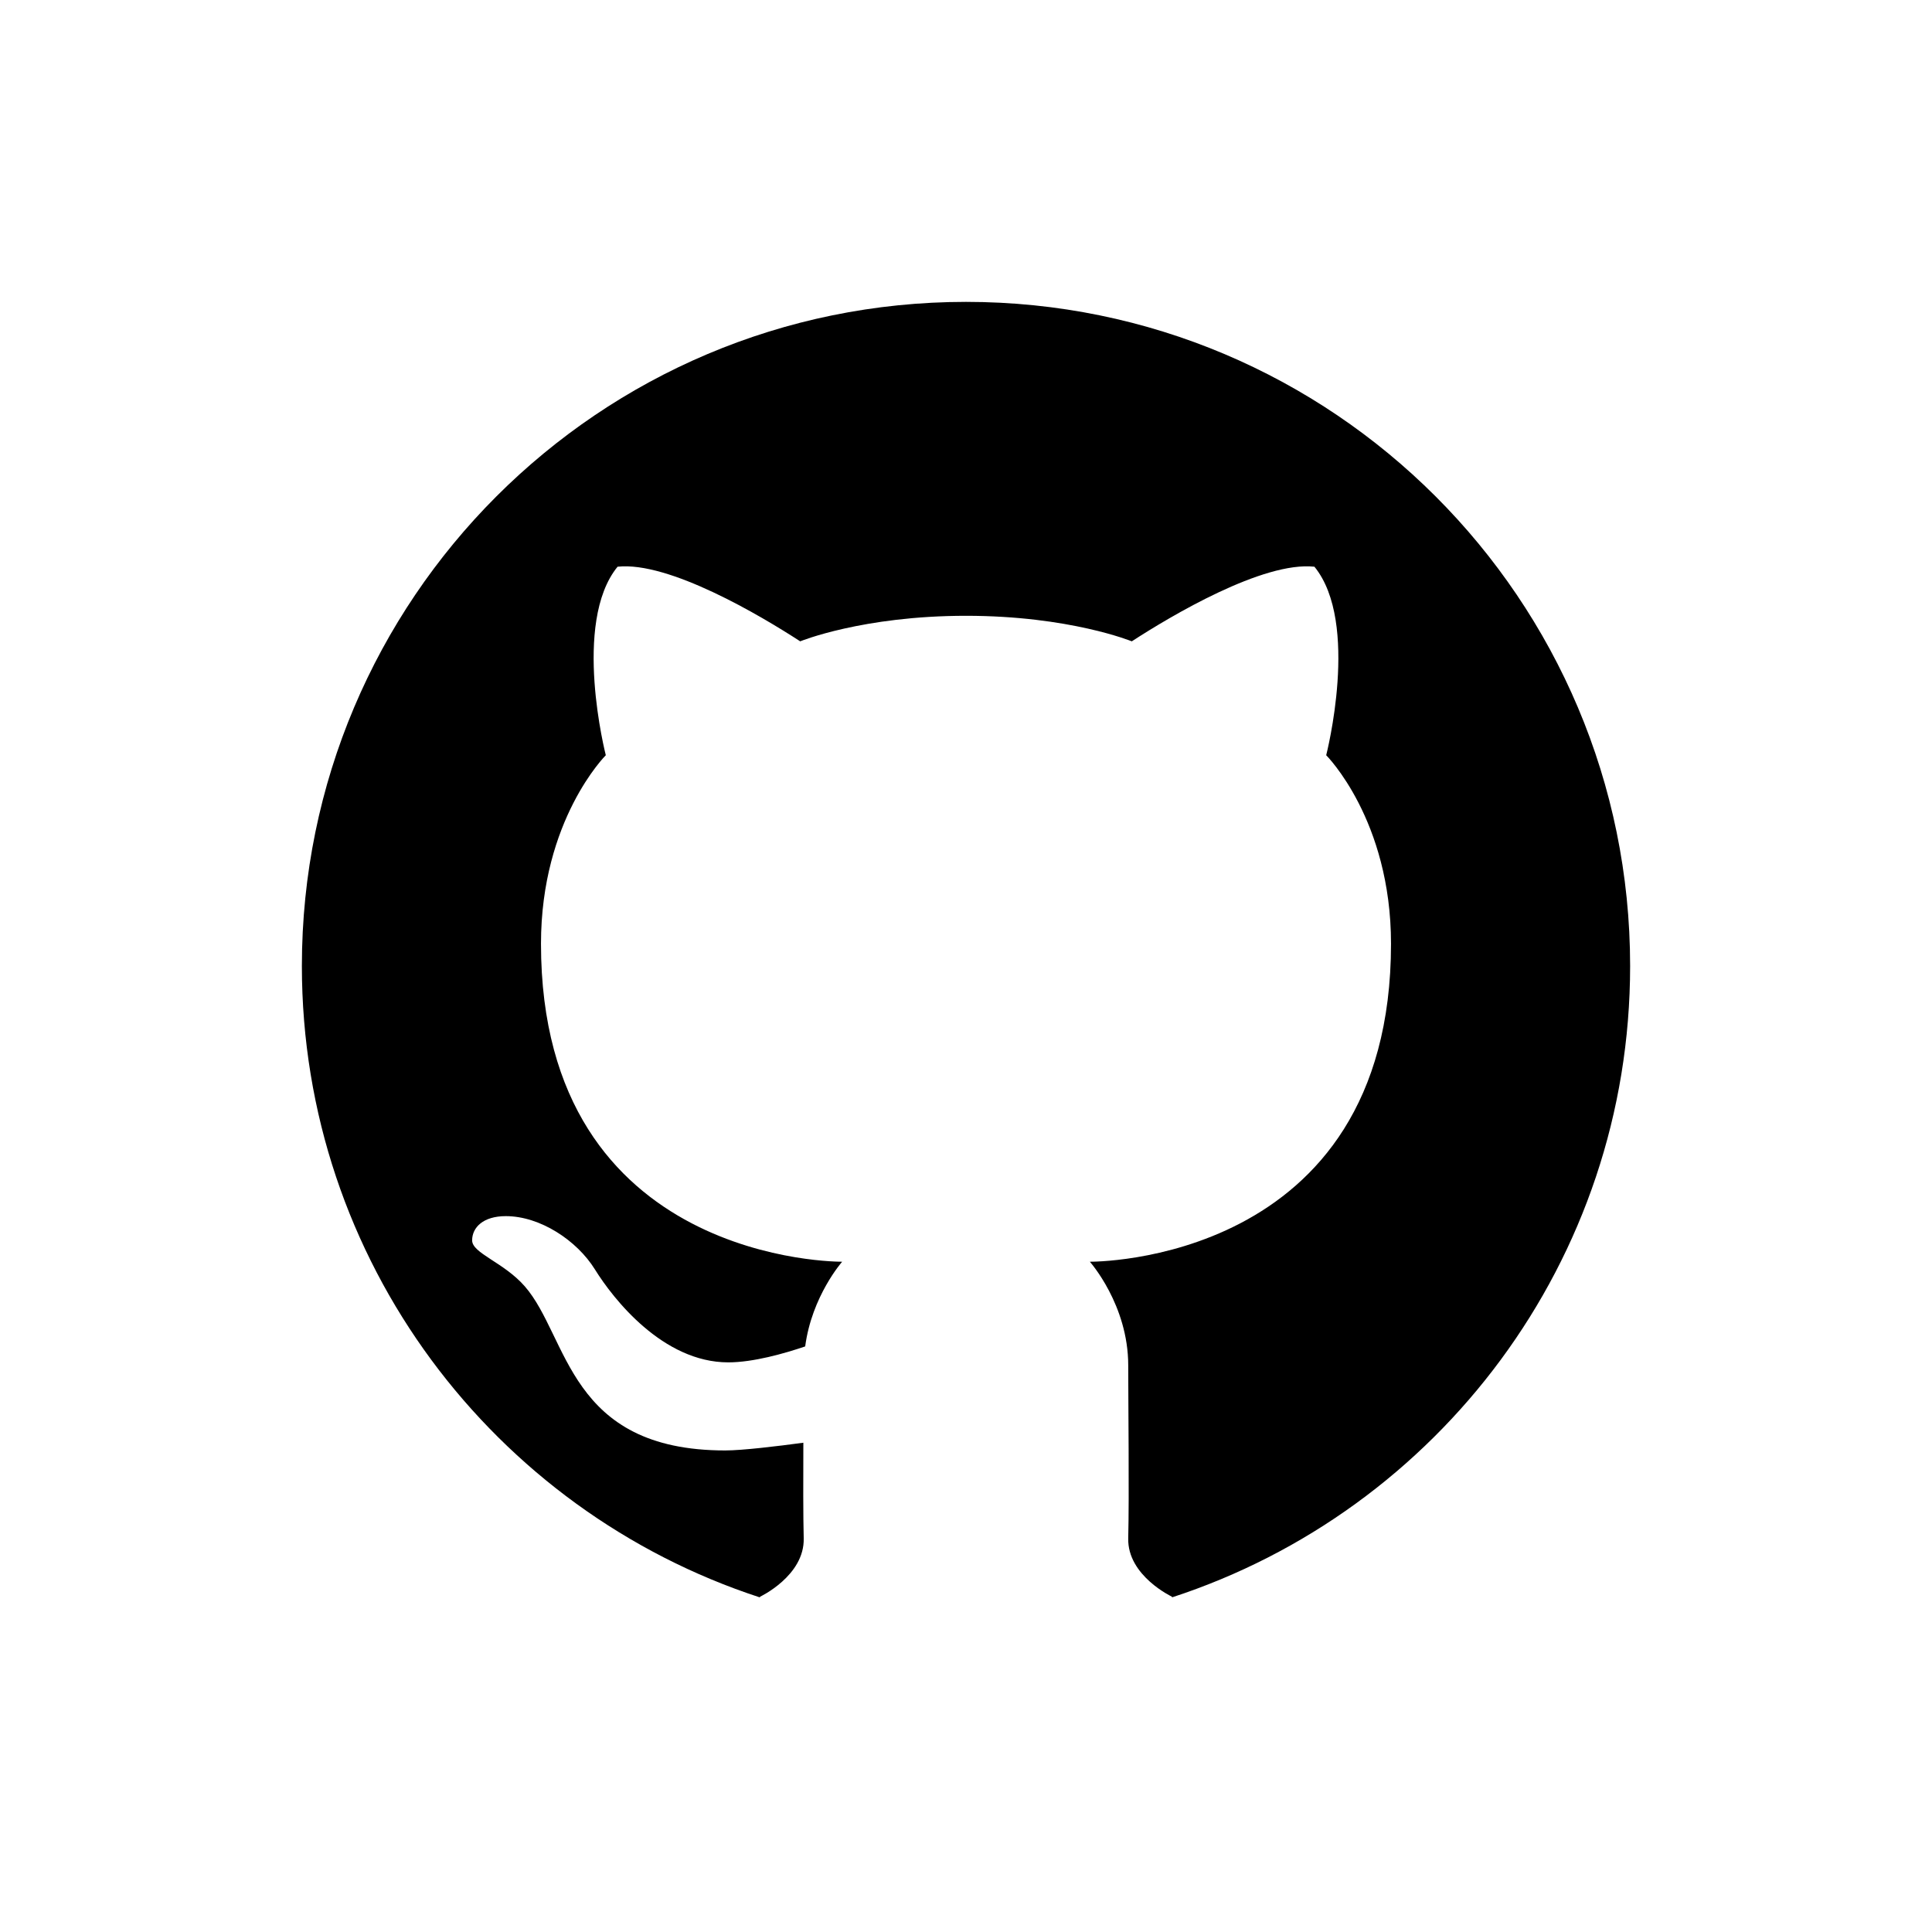
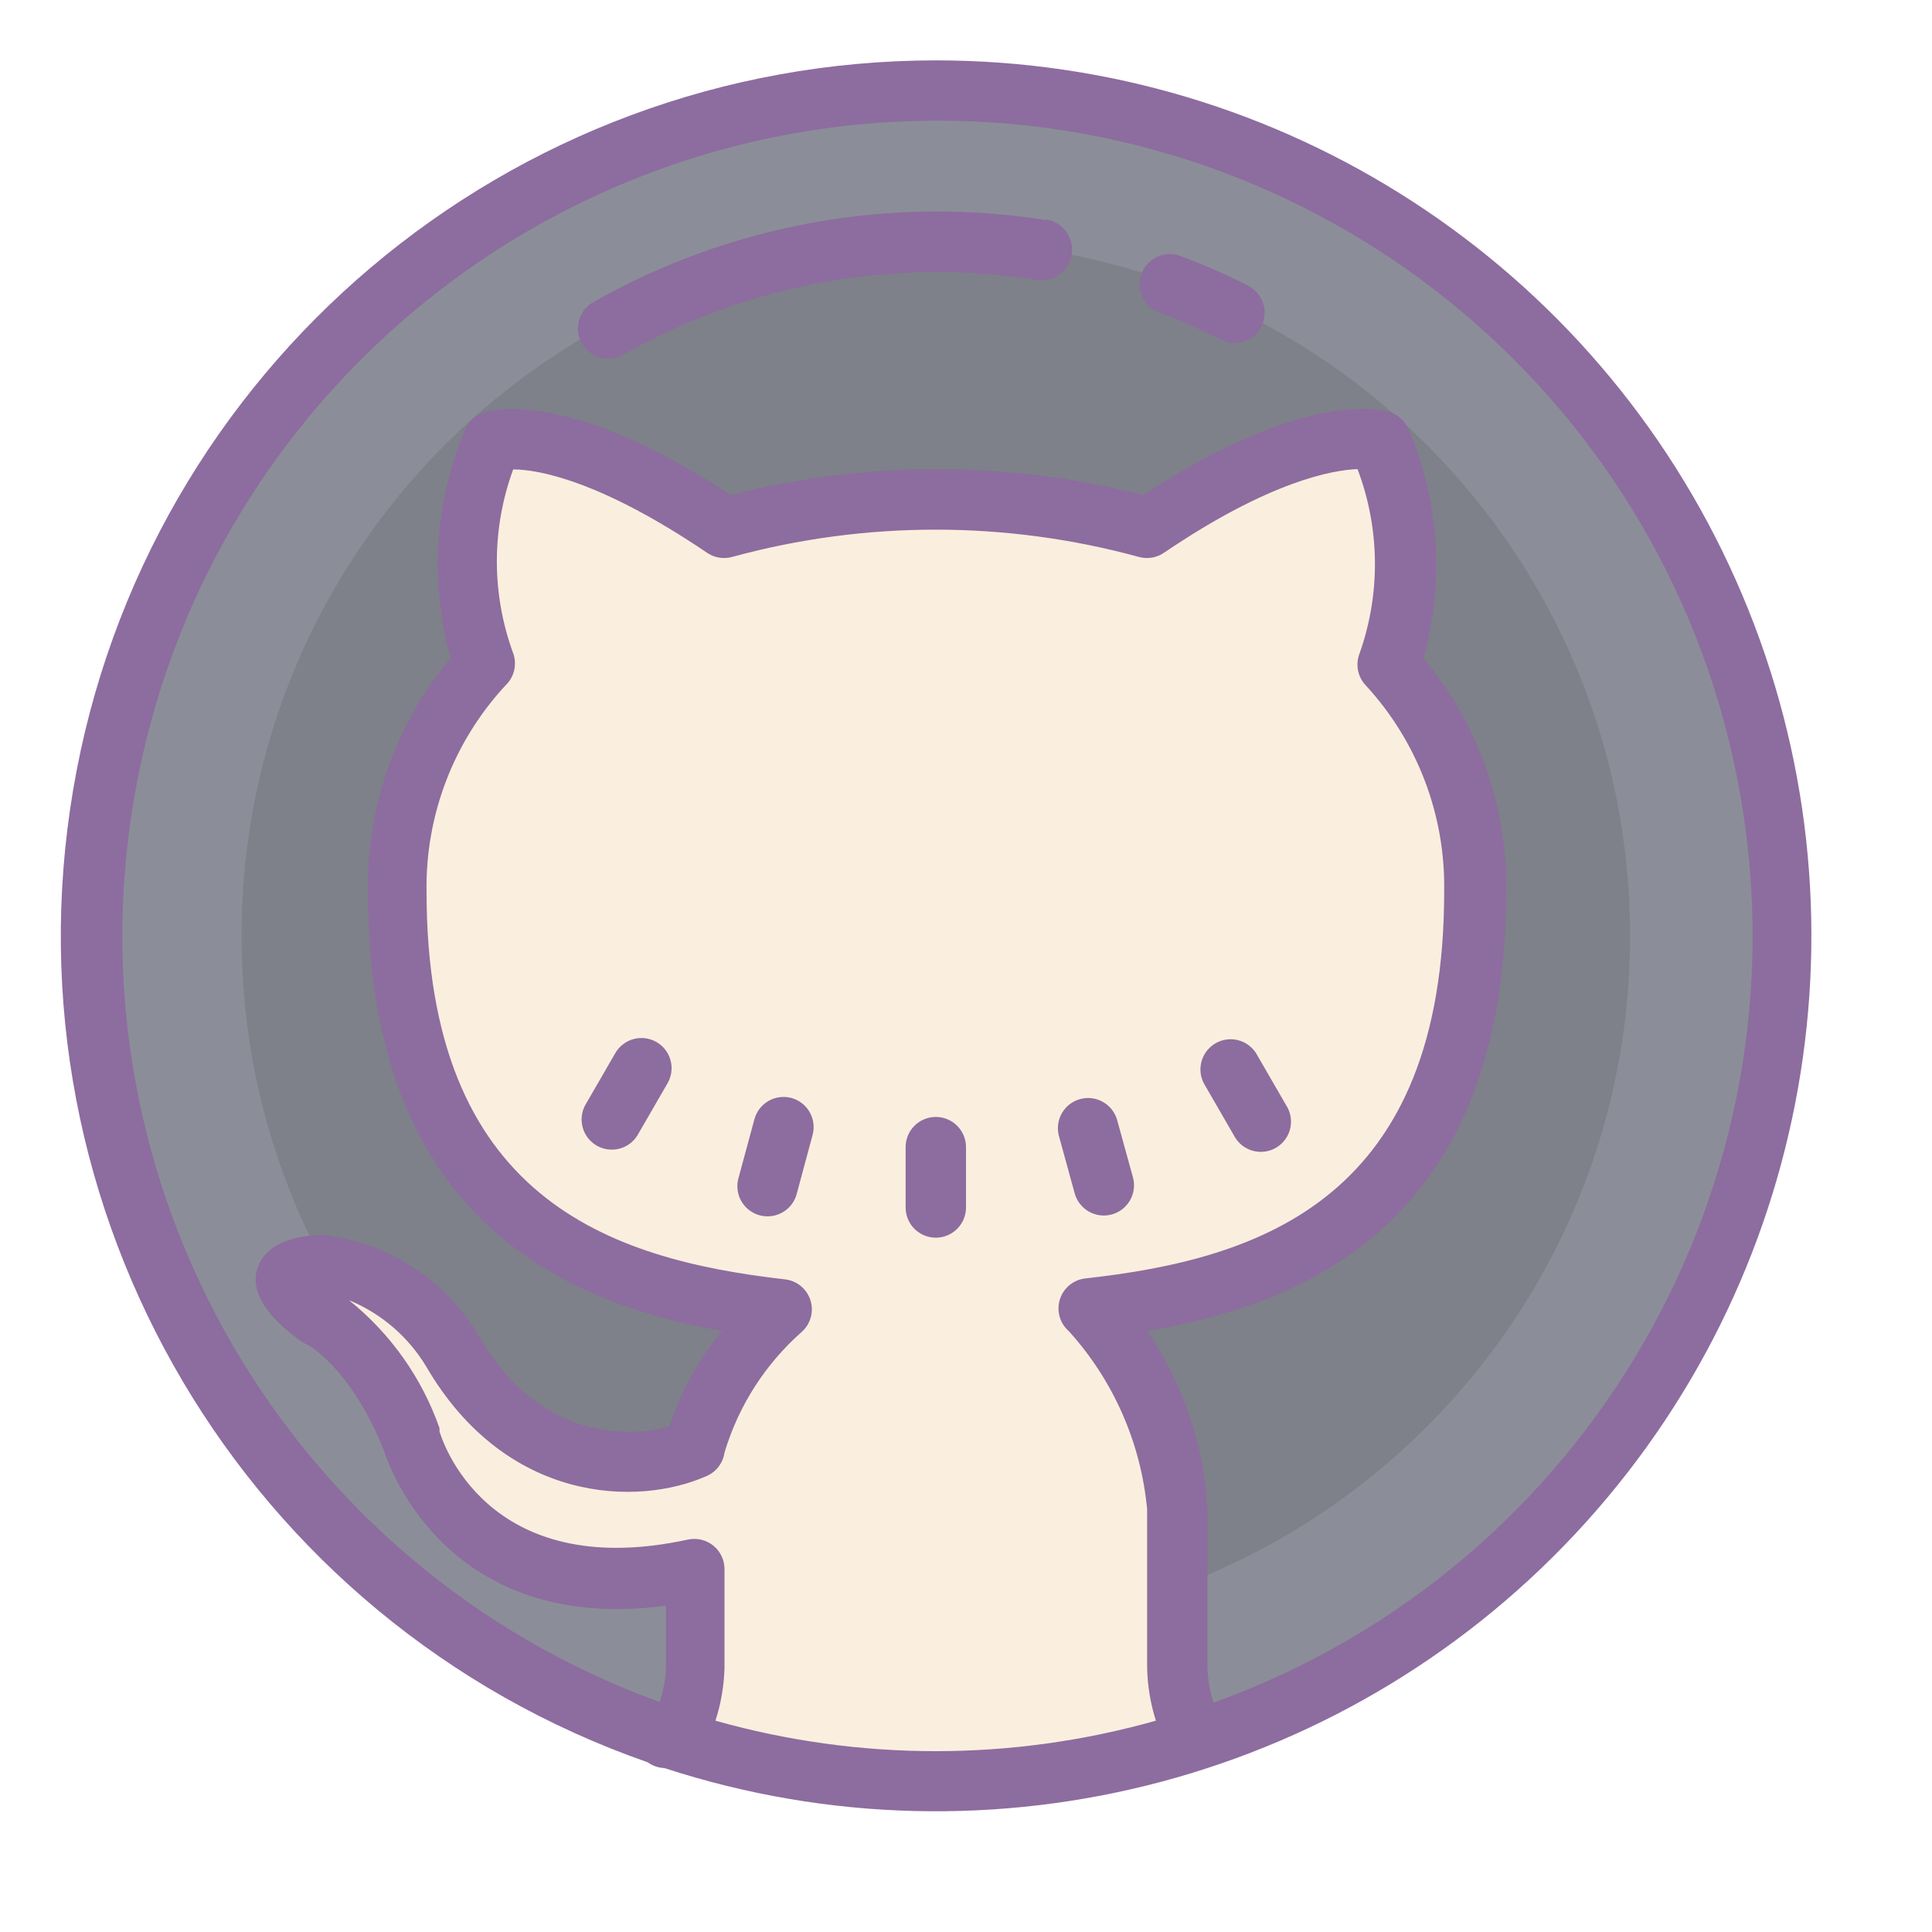
- <svg xmlns="http://www.w3.org/2000/svg" viewBox="0 0 64 64" width="48px" height="48px">
-   <path d="M32,10c12.15,0,22,9.85,22,22c0,9.768-6.369,18.045-15.179,20.916c0.002-0.008,0.006-0.021,0.006-0.021 s-1.485-0.696-1.453-1.938c0.035-1.367,0-4.556,0-5.727c0-2.01-1.272-3.434-1.272-3.434s9.977,0.112,9.977-10.533 c0-4.107-2.147-6.245-2.147-6.245s1.128-4.385-0.39-6.245c-1.701-0.184-4.749,1.626-6.05,2.472c0,0-2.062-0.846-5.492-0.846 c-3.43,0-5.492,0.846-5.492,0.846c-1.301-0.846-4.348-2.656-6.05-2.472c-1.518,1.86-0.39,6.245-0.39,6.245s-2.147,2.137-2.147,6.245 c0,10.645,9.977,10.533,9.977,10.533s-1.005,1.136-1.225,2.806c-0.696,0.236-1.721,0.528-2.549,0.528 c-2.165,0-3.812-2.105-4.416-3.078c-0.595-0.96-1.815-1.766-2.953-1.766c-0.749,0-1.115,0.375-1.115,0.803s1.05,0.727,1.743,1.521 c1.461,1.674,1.435,5.438,6.641,5.438c0.565,0,1.719-0.139,2.588-0.256c-0.005,1.185-0.007,2.436,0.012,3.167 c0.031,1.242-1.453,1.938-1.453,1.938s0.004,0.012,0.006,0.021C16.369,50.045,10,41.768,10,32C10,19.85,19.85,10,32,10z" />
+ <svg xmlns="http://www.w3.org/2000/svg" viewBox="0 0 64 64" width="64px" height="64px">
+   <path fill="#8b8e98" d="M31 3A28 28 0 1 0 31 59A28 28 0 1 0 31 3Z" />
+   <path fill="#7e8189" d="M31,54A23,23,0,1,1,54,31,23,23,0,0,1,31,54Z" />
+   <path fill="#faefde" d="M36.08,43.35A11,11,0,0,1,39,50v5.25c0,.55.23,2.13.9,2.31L31,59.18l-9-1.61c.72-.16,1-1.77,1-2.32s0-.91,0-3.25c-7.79,1.69-9.4-4.3-9.4-4.3-1.28-3.23-3.11-4.1-3.11-4.1-2.54-1.73.19-1.7.19-1.7A5.89,5.89,0,0,1,15,44.79c2.5,4.27,6.44,3.92,8,3.21.26-1.81,2.1-3.93,2.9-4.63-6.22-.71-12.76-3.11-12.76-13.84A10.83,10.83,0,0,1,16,22a10.09,10.09,0,0,1,.28-7.41s2.35-.75,7.7,2.87a26.61,26.61,0,0,1,14,0c5.34-3.62,7.69-2.87,7.69-2.87A10.09,10.09,0,0,1,46,22a10.83,10.83,0,0,1,2.87,7.51C48.86,40.29,42.32,42.66,36.08,43.35Z" />
+   <path fill="#8d6c9f" d="M31,2a29,29,0,0,0-9.54,56.38,1,1,0,0,0,.55.19A29,29,0,1,0,31,2ZM23.7,57a6.22,6.22,0,0,0,.3-1.74v-.54c0-.45,0-1.06,0-2.72a1,1,0,0,0-1.21-1c-6.72,1.46-8.17-3.38-8.23-3.58l0-.11a9.44,9.44,0,0,0-3-4.24,5.37,5.37,0,0,1,2.56,2.2c2.64,4.53,7,4.65,9.3,3.62a1,1,0,0,0,.58-.77,8.62,8.62,0,0,1,2.56-4A1,1,0,0,0,26,42.38c-5.87-.67-11.87-2.72-11.87-12.84a9.82,9.82,0,0,1,2.62-6.84A1,1,0,0,0,17,21.64,8.84,8.84,0,0,1,17,15.55c.85,0,2.92.39,6.42,2.76a1,1,0,0,0,.83.14,25.56,25.56,0,0,1,13.48,0,1,1,0,0,0,.83-.14c3.51-2.38,5.59-2.74,6.41-2.77a8.87,8.87,0,0,1,.07,6.1,1,1,0,0,0,.19,1.05,9.82,9.82,0,0,1,2.61,6.84c0,10.13-6,12.17-11.89,12.82a1,1,0,0,0-.54,1.75A10.2,10.2,0,0,1,38,50v5.25A6.28,6.28,0,0,0,38.29,57,26.86,26.86,0,0,1,23.7,57Zm16.5-.6a4.13,4.13,0,0,1-.2-1.13V50a11.66,11.66,0,0,0-2-5.91c5.55-.94,11.89-3.82,11.89-14.56a11.76,11.76,0,0,0-2.74-7.73,11.44,11.44,0,0,0-.48-7.56,1,1,0,0,0-.62-.58c-.28-.09-2.85-.76-8.18,2.74a27.61,27.61,0,0,0-13.66,0c-5.33-3.5-7.9-2.83-8.18-2.74a1,1,0,0,0-.62.58,11.42,11.42,0,0,0-.48,7.56,11.75,11.75,0,0,0-2.74,7.73c0,10.65,6.23,13.58,11.73,14.56a9.51,9.51,0,0,0-1.74,3.16c-1.42.4-4.34.41-6.29-2.94a6.9,6.9,0,0,0-5.15-3.4c-.54,0-1.9.09-2.22,1.13s.91,2,1.46,2.4l.13.07c.06,0,1.52.8,2.6,3.53.23.71,2.22,6.1,9.35,5.15,0,.79,0,1.19,0,1.5v.56a4,4,0,0,1-.21,1.13,27,27,0,1,1,18.41,0Z" />
+   <path fill="#8d6c9f" d="M31 37a1 1 0 0 0-1 1v2a1 1 0 0 0 2 0V38A1 1 0 0 0 31 37zM35.6 39.53A1 1 0 0 0 37.53 39L37 37.08a1 1 0 0 0-1.93.52zM21.75 34.52a1 1 0 0 0-1.37.37l-1 1.73a1 1 0 0 0 1.73 1l1-1.73A1 1 0 0 0 21.75 34.52zM40.88 37.62a1 1 0 1 0 1.73-1l-1-1.73a1 1 0 0 0-1.73 1zM26.21 36.37a1 1 0 0 0-1.22.71L24.47 39a1 1 0 1 0 1.93.52l.52-1.93A1 1 0 0 0 26.21 36.37zM41.35 9.46a22.71 22.71 0 0 0-2.3-1 1 1 0 0 0-.7 1.87 21.1 21.1 0 0 1 2.1.92 1 1 0 0 0 .45.11 1 1 0 0 0 .45-1.89zM34.65 7.29a23.08 23.08 0 0 0-15 2.72 1 1 0 0 0 .5 1.87 1 1 0 0 0 .49-.13A21.1 21.1 0 0 1 34.34 9.27a1 1 0 1 0 .32-2z" />
</svg>
